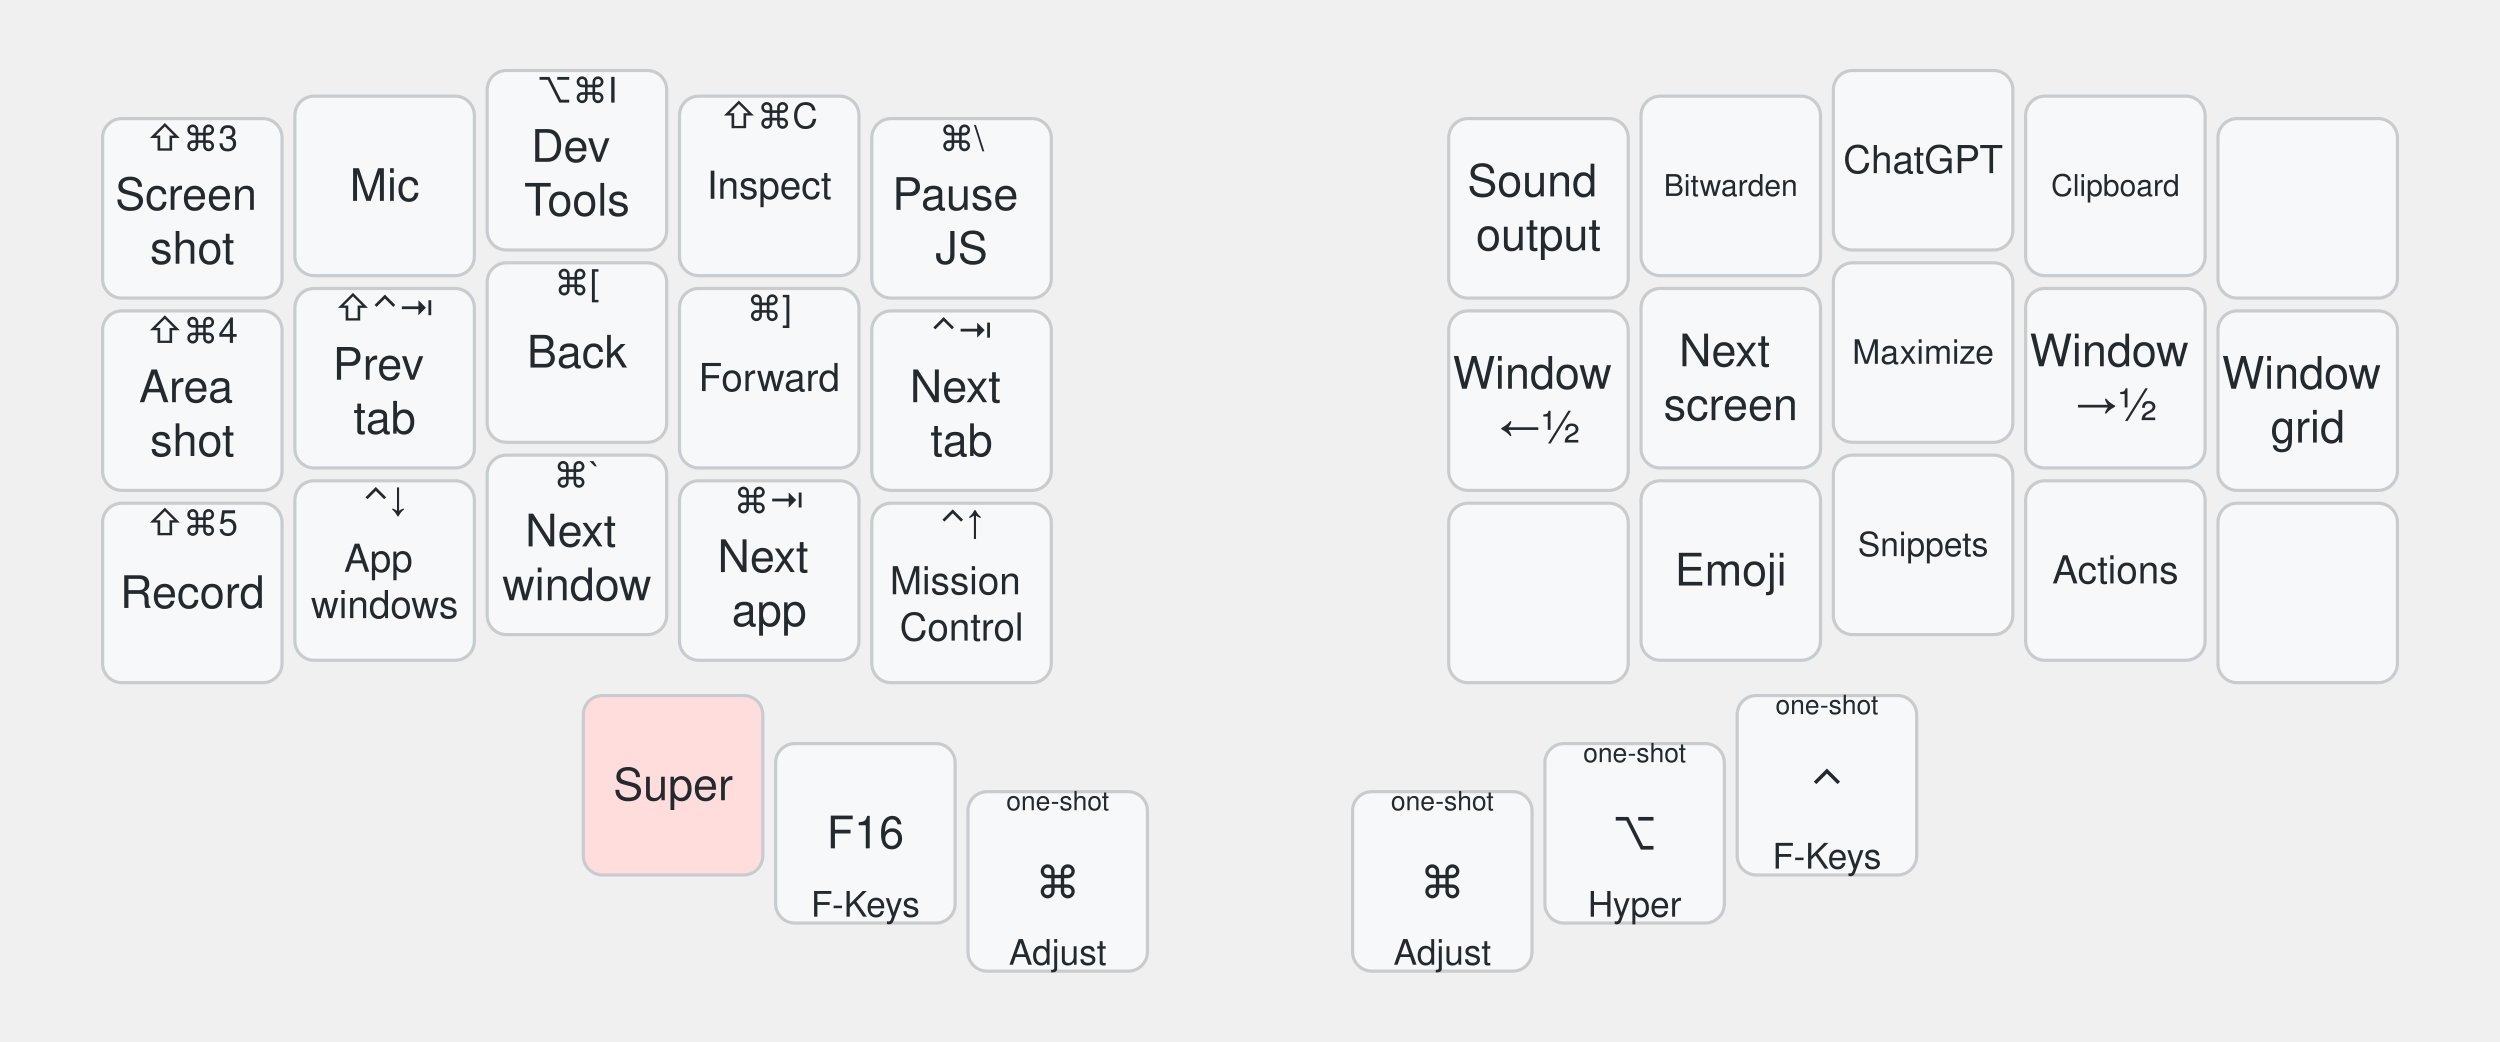
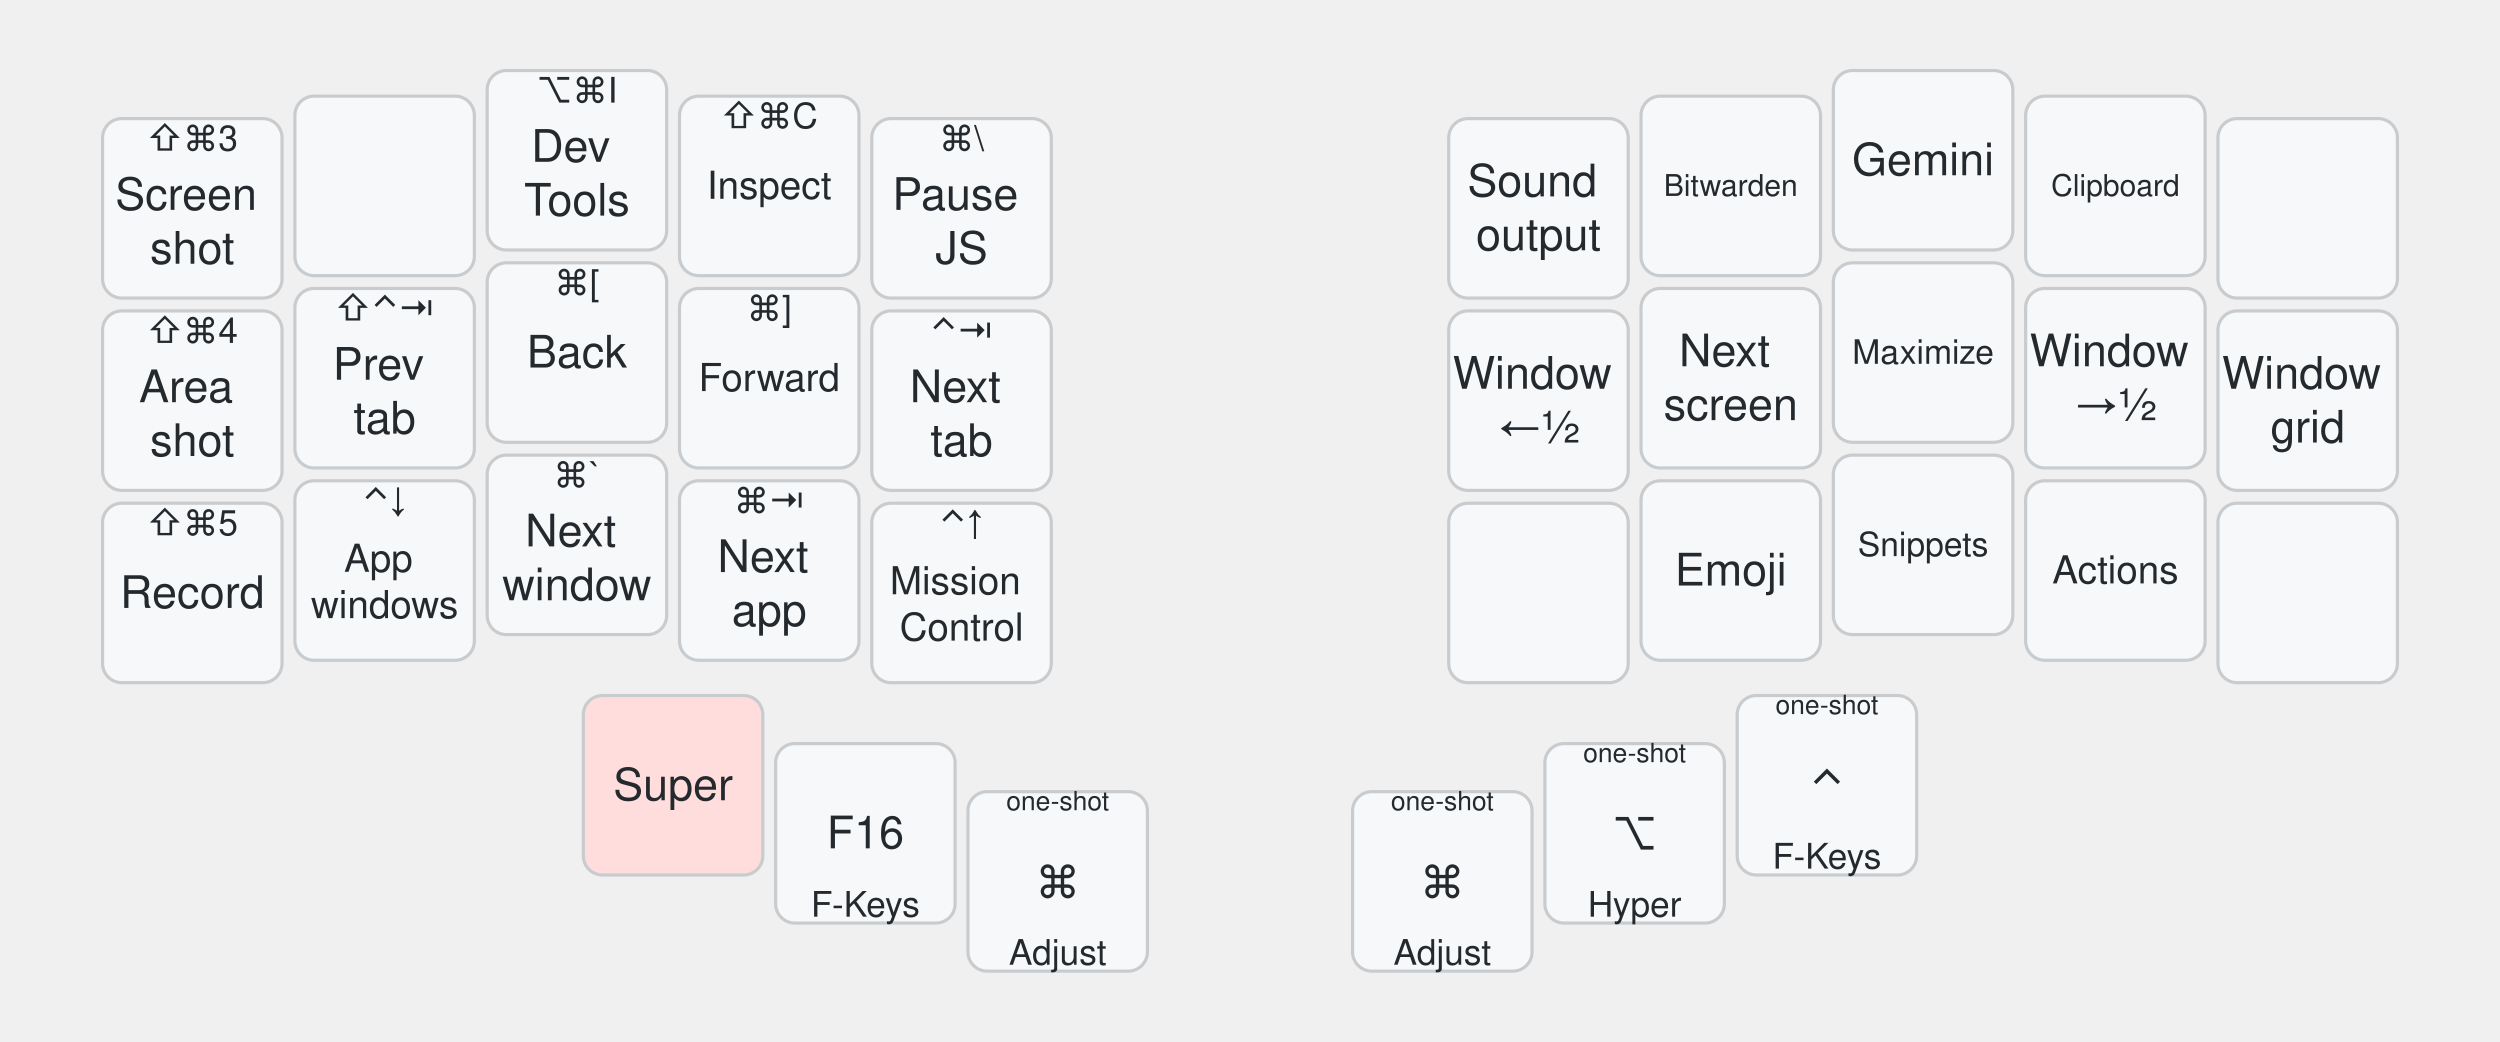
<svg xmlns="http://www.w3.org/2000/svg" width="780" height="325" viewBox="0 0 780 325" class="keymap">
  <style>/* inherit to force styles through use tags */
svg path {
    fill: inherit;
}

/* font and background color specifications */
svg.keymap {
    font-family: SFMono-Regular,Consolas,Liberation Mono,Menlo,monospace;
    font-size: 14px;
    font-kerning: normal;
    text-rendering: optimizeLegibility;
    fill: #24292e;
}

/* default key styling */
rect.key {
    fill: #f6f8fa;
}

rect.key, rect.combo {
    stroke: #c9cccf;
    stroke-width: 1;
}

/* default key side styling, only used is draw_key_sides is set */
rect.side {
    filter: brightness(90%);
}

/* color accent for combo boxes */
rect.combo, rect.combo-separate {
    fill: #cdf;
}

/* color accent for held keys */
rect.held, rect.combo.held {
    fill: #fdd;
}

/* color accent for ghost (optional) keys */
rect.ghost, rect.combo.ghost {
    stroke-dasharray: 4, 4;
    stroke-width: 2;
}

text {
    text-anchor: middle;
    dominant-baseline: middle;
}

/* styling for layer labels */
text.label {
    font-weight: bold;
    text-anchor: start;
    stroke: white;
    stroke-width: 4;
    paint-order: stroke;
}

/* styling for optional footer */
text.footer {
    text-anchor: end;
    dominant-baseline: auto;
    stroke: white;
    stroke-width: 4;
    paint-order: stroke;
}

/* styling for combo tap, and key non-tap label text */
text.combo, text.hold, text.shifted, text.left, text.right, text.tl, text.tr, text.bl, text.br {
    font-size: 11px;
}

text.hold, text.bl, text.br {
    text-anchor: middle;
    dominant-baseline: auto;
}

text.shifted, text.tl, text.tr {
    text-anchor: middle;
    dominant-baseline: hanging;
}

text.left, text.tl, text.bl {
    text-anchor: start;
}

text.right, text.tr, text.br {
    text-anchor: end;
}

text.layer-activator {
    text-decoration: underline;
}

/* styling for hold/shifted label text in combo box */
text.combo.hold, text.combo.shifted, text.combo.left, text.combo.right {
    font-size: 8px;
}

/* lighter symbol for transparent keys */
text.trans {
    fill: #7b7e81;
}

/* styling for combo dendrons */
path.combo {
    stroke-width: 1;
    stroke: gray;
    fill: none;
}

/* Start Tabler Icons Cleanup */
/* cannot use height/width with glyphs */
.icon-tabler &gt; path {
    fill: inherit;
    stroke: inherit;
    stroke-width: 2;
}
/* hide tabler's default box */
.icon-tabler &gt; path[stroke="none"][fill="none"] {
    visibility: hidden;
}
/* End Tabler Icons Cleanup */

@media (prefers-color-scheme: dark) {
svg.keymap { fill: #d1d6db; }
rect.key { fill: #3f4750; }
rect.key, rect.combo { stroke: #60666c; }
rect.combo, rect.combo-separate { fill: #1f3d7a; }
rect.held, rect.combo.held { fill: #854747; }
text.label, text.footer { stroke: black; }
text.trans { fill: #7e8184; }
path.combo { stroke: #7f7f7f; }

}
svg.keymap { font-family: -apple-system, BlinkMacSystemFont, 'Segoe UI', Helvetica, Arial, sans-serif; } text.label { display: none; }</style>
  <g transform="translate(30, 0)" class="layer-Super">
    <text x="0" y="10" class="label" id="Super">Super</text>
    <g transform="translate(0, 20)">
      <g transform="translate(30, 45)" class="key keypos-0">
        <rect rx="6" ry="6" x="-28" y="-28" width="56" height="56" class="key" />
        <text x="0" y="0" class="key tap">
          <tspan x="0" dy="-0.3em">Screen</tspan>
          <tspan x="0" dy="1.2em">shot</tspan>
        </text>
        <text x="0" y="-26" class="key shifted">⇧⌘3</text>
      </g>
      <g transform="translate(90, 38)" class="key keypos-1">
        <rect rx="6" ry="6" x="-28" y="-28" width="56" height="56" class="key" />
-         <text x="0" y="0" class="key tap">Mic</text>
      </g>
      <g transform="translate(150, 30)" class="key keypos-2">
        <rect rx="6" ry="6" x="-28" y="-28" width="56" height="56" class="key" />
        <text x="0" y="0" class="key tap">
          <tspan x="0" dy="-0.3em">Dev</tspan>
          <tspan x="0" dy="1.2em">Tools</tspan>
        </text>
        <text x="0" y="-26" class="key shifted">⌥⌘I</text>
      </g>
      <g transform="translate(210, 38)" class="key keypos-3">
        <rect rx="6" ry="6" x="-28" y="-28" width="56" height="56" class="key" />
        <text x="0" y="0" class="key tap">
          <tspan style="font-size: 86%">Inspect</tspan>
        </text>
        <text x="0" y="-26" class="key shifted">⇧⌘C</text>
      </g>
      <g transform="translate(270, 45)" class="key keypos-4">
        <rect rx="6" ry="6" x="-28" y="-28" width="56" height="56" class="key" />
        <text x="0" y="0" class="key tap">
          <tspan x="0" dy="-0.3em">Pause</tspan>
          <tspan x="0" dy="1.2em">JS</tspan>
        </text>
        <text x="0" y="-26" class="key shifted">⌘\</text>
      </g>
      <g transform="translate(450, 45)" class="key keypos-5">
        <rect rx="6" ry="6" x="-28" y="-28" width="56" height="56" class="key" />
        <text x="0" y="0" class="key tap">
          <tspan x="0" dy="-0.6em">Sound</tspan>
          <tspan x="0" dy="1.2em">output</tspan>
        </text>
      </g>
      <g transform="translate(510, 38)" class="key keypos-6">
        <rect rx="6" ry="6" x="-28" y="-28" width="56" height="56" class="key" />
        <text x="0" y="0" class="key tap">
          <tspan style="font-size: 67%">Bitwarden</tspan>
        </text>
      </g>
      <g transform="translate(570, 30)" class="key keypos-7">
        <rect rx="6" ry="6" x="-28" y="-28" width="56" height="56" class="key" />
-         <text x="0" y="0" class="key tap">
-           <tspan style="font-size: 86%">ChatGPT</tspan>
-         </text>
+         <text x="0" y="0" class="key tap">Gemini</text>
      </g>
      <g transform="translate(630, 38)" class="key keypos-8">
        <rect rx="6" ry="6" x="-28" y="-28" width="56" height="56" class="key" />
        <text x="0" y="0" class="key tap">
          <tspan style="font-size: 67%">Clipboard</tspan>
        </text>
      </g>
      <g transform="translate(690, 45)" class="key keypos-9">
        <rect rx="6" ry="6" x="-28" y="-28" width="56" height="56" class="key" />
      </g>
      <g transform="translate(30, 105)" class="key keypos-10">
        <rect rx="6" ry="6" x="-28" y="-28" width="56" height="56" class="key" />
        <text x="0" y="0" class="key tap">
          <tspan x="0" dy="-0.3em">Area</tspan>
          <tspan x="0" dy="1.2em">shot</tspan>
        </text>
        <text x="0" y="-26" class="key shifted">⇧⌘4</text>
      </g>
      <g transform="translate(90, 98)" class="key keypos-11">
        <rect rx="6" ry="6" x="-28" y="-28" width="56" height="56" class="key" />
        <text x="0" y="0" class="key tap">
          <tspan x="0" dy="-0.3em">Prev</tspan>
          <tspan x="0" dy="1.2em">tab</tspan>
        </text>
        <text x="0" y="-26" class="key shifted">⇧⌃⇥</text>
      </g>
      <g transform="translate(150, 90)" class="key keypos-12">
        <rect rx="6" ry="6" x="-28" y="-28" width="56" height="56" class="key" />
        <text x="0" y="0" class="key tap">Back</text>
        <text x="0" y="-26" class="key shifted">⌘[</text>
      </g>
      <g transform="translate(210, 98)" class="key keypos-13">
        <rect rx="6" ry="6" x="-28" y="-28" width="56" height="56" class="key" />
        <text x="0" y="0" class="key tap">
          <tspan style="font-size: 86%">Forward</tspan>
        </text>
        <text x="0" y="-26" class="key shifted">⌘]</text>
      </g>
      <g transform="translate(270, 105)" class="key keypos-14">
        <rect rx="6" ry="6" x="-28" y="-28" width="56" height="56" class="key" />
        <text x="0" y="0" class="key tap">
          <tspan x="0" dy="-0.3em">Next</tspan>
          <tspan x="0" dy="1.2em">tab</tspan>
        </text>
        <text x="0" y="-26" class="key shifted">⌃⇥</text>
      </g>
      <g transform="translate(450, 105)" class="key keypos-15">
        <rect rx="6" ry="6" x="-28" y="-28" width="56" height="56" class="key" />
        <text x="0" y="0" class="key tap">
          <tspan x="0" dy="-0.6em">Window</tspan>
          <tspan x="0" dy="1.2em">←½</tspan>
        </text>
      </g>
      <g transform="translate(510, 98)" class="key keypos-16">
        <rect rx="6" ry="6" x="-28" y="-28" width="56" height="56" class="key" />
        <text x="0" y="0" class="key tap">
          <tspan x="0" dy="-0.6em">Next</tspan>
          <tspan x="0" dy="1.2em">screen</tspan>
        </text>
      </g>
      <g transform="translate(570, 90)" class="key keypos-17">
        <rect rx="6" ry="6" x="-28" y="-28" width="56" height="56" class="key" />
        <text x="0" y="0" class="key tap">
          <tspan style="font-size: 75%">Maximize</tspan>
        </text>
      </g>
      <g transform="translate(630, 98)" class="key keypos-18">
        <rect rx="6" ry="6" x="-28" y="-28" width="56" height="56" class="key" />
        <text x="0" y="0" class="key tap">
          <tspan x="0" dy="-0.6em">Window</tspan>
          <tspan x="0" dy="1.2em">→½</tspan>
        </text>
      </g>
      <g transform="translate(690, 105)" class="key keypos-19">
        <rect rx="6" ry="6" x="-28" y="-28" width="56" height="56" class="key" />
        <text x="0" y="0" class="key tap">
          <tspan x="0" dy="-0.6em">Window</tspan>
          <tspan x="0" dy="1.2em">grid</tspan>
        </text>
      </g>
      <g transform="translate(30, 165)" class="key keypos-20">
        <rect rx="6" ry="6" x="-28" y="-28" width="56" height="56" class="key" />
        <text x="0" y="0" class="key tap">Record</text>
        <text x="0" y="-26" class="key shifted">⇧⌘5</text>
      </g>
      <g transform="translate(90, 158)" class="key keypos-21">
        <rect rx="6" ry="6" x="-28" y="-28" width="56" height="56" class="key" />
        <text x="0" y="0" class="key tap">
          <tspan x="0" dy="-0.3em" style="font-size: 86%">App</tspan>
          <tspan x="0" dy="1.2em" style="font-size: 86%">windows</tspan>
        </text>
        <text x="0" y="-26" class="key shifted">⌃↓</text>
      </g>
      <g transform="translate(150, 150)" class="key keypos-22">
        <rect rx="6" ry="6" x="-28" y="-28" width="56" height="56" class="key" />
        <text x="0" y="0" class="key tap">
          <tspan x="0" dy="-0.3em">Next</tspan>
          <tspan x="0" dy="1.2em">window</tspan>
        </text>
        <text x="0" y="-26" class="key shifted">⌘`</text>
      </g>
      <g transform="translate(210, 158)" class="key keypos-23">
        <rect rx="6" ry="6" x="-28" y="-28" width="56" height="56" class="key" />
        <text x="0" y="0" class="key tap">
          <tspan x="0" dy="-0.3em">Next</tspan>
          <tspan x="0" dy="1.2em">app</tspan>
        </text>
        <text x="0" y="-26" class="key shifted">⌘⇥</text>
      </g>
      <g transform="translate(270, 165)" class="key keypos-24">
        <rect rx="6" ry="6" x="-28" y="-28" width="56" height="56" class="key" />
        <text x="0" y="0" class="key tap">
          <tspan x="0" dy="-0.3em" style="font-size: 86%">Mission</tspan>
          <tspan x="0" dy="1.2em" style="font-size: 86%">Control</tspan>
        </text>
        <text x="0" y="-26" class="key shifted">⌃↑</text>
      </g>
      <g transform="translate(450, 165)" class="key keypos-25">
        <rect rx="6" ry="6" x="-28" y="-28" width="56" height="56" class="key" />
      </g>
      <g transform="translate(510, 158)" class="key keypos-26">
        <rect rx="6" ry="6" x="-28" y="-28" width="56" height="56" class="key" />
        <text x="0" y="0" class="key tap">Emoji</text>
      </g>
      <g transform="translate(570, 150)" class="key keypos-27">
        <rect rx="6" ry="6" x="-28" y="-28" width="56" height="56" class="key" />
        <text x="0" y="0" class="key tap">
          <tspan style="font-size: 75%">Snippets</tspan>
        </text>
      </g>
      <g transform="translate(630, 158)" class="key keypos-28">
        <rect rx="6" ry="6" x="-28" y="-28" width="56" height="56" class="key" />
        <text x="0" y="0" class="key tap">
          <tspan style="font-size: 86%">Actions</tspan>
        </text>
      </g>
      <g transform="translate(690, 165)" class="key keypos-29">
        <rect rx="6" ry="6" x="-28" y="-28" width="56" height="56" class="key" />
      </g>
      <g transform="translate(180, 225)" class="key held keypos-30">
        <rect rx="6" ry="6" x="-28" y="-28" width="56" height="56" class="key held" />
        <text x="0" y="0" class="key held tap">Super</text>
      </g>
      <g transform="translate(240, 240)" class="key keypos-31">
        <rect rx="6" ry="6" x="-28" y="-28" width="56" height="56" class="key" />
        <text x="0" y="0" class="key tap">F16</text>
        <text x="0" y="26" class="key hold">F-Keys</text>
      </g>
      <g transform="translate(300, 255)" class="key keypos-32">
        <rect rx="6" ry="6" x="-28" y="-28" width="56" height="56" class="key" />
        <text x="0" y="0" class="key tap">⌘</text>
        <text x="0" y="26" class="key hold">Adjust</text>
        <text x="0" y="-26" class="key shifted">
          <tspan style="font-size: 75%">one-shot</tspan>
        </text>
      </g>
      <g transform="translate(420, 255)" class="key keypos-33">
        <rect rx="6" ry="6" x="-28" y="-28" width="56" height="56" class="key" />
        <text x="0" y="0" class="key tap">⌘</text>
        <text x="0" y="26" class="key hold">Adjust</text>
        <text x="0" y="-26" class="key shifted">
          <tspan style="font-size: 75%">one-shot</tspan>
        </text>
      </g>
      <g transform="translate(480, 240)" class="key keypos-34">
        <rect rx="6" ry="6" x="-28" y="-28" width="56" height="56" class="key" />
        <text x="0" y="0" class="key tap">⌥</text>
        <text x="0" y="26" class="key hold">Hyper</text>
        <text x="0" y="-26" class="key shifted">
          <tspan style="font-size: 75%">one-shot</tspan>
        </text>
      </g>
      <g transform="translate(540, 225)" class="key keypos-35">
        <rect rx="6" ry="6" x="-28" y="-28" width="56" height="56" class="key" />
        <text x="0" y="0" class="key tap">⌃</text>
        <text x="0" y="26" class="key hold">F-Keys</text>
        <text x="0" y="-26" class="key shifted">
          <tspan style="font-size: 75%">one-shot</tspan>
        </text>
      </g>
    </g>
  </g>
</svg>
